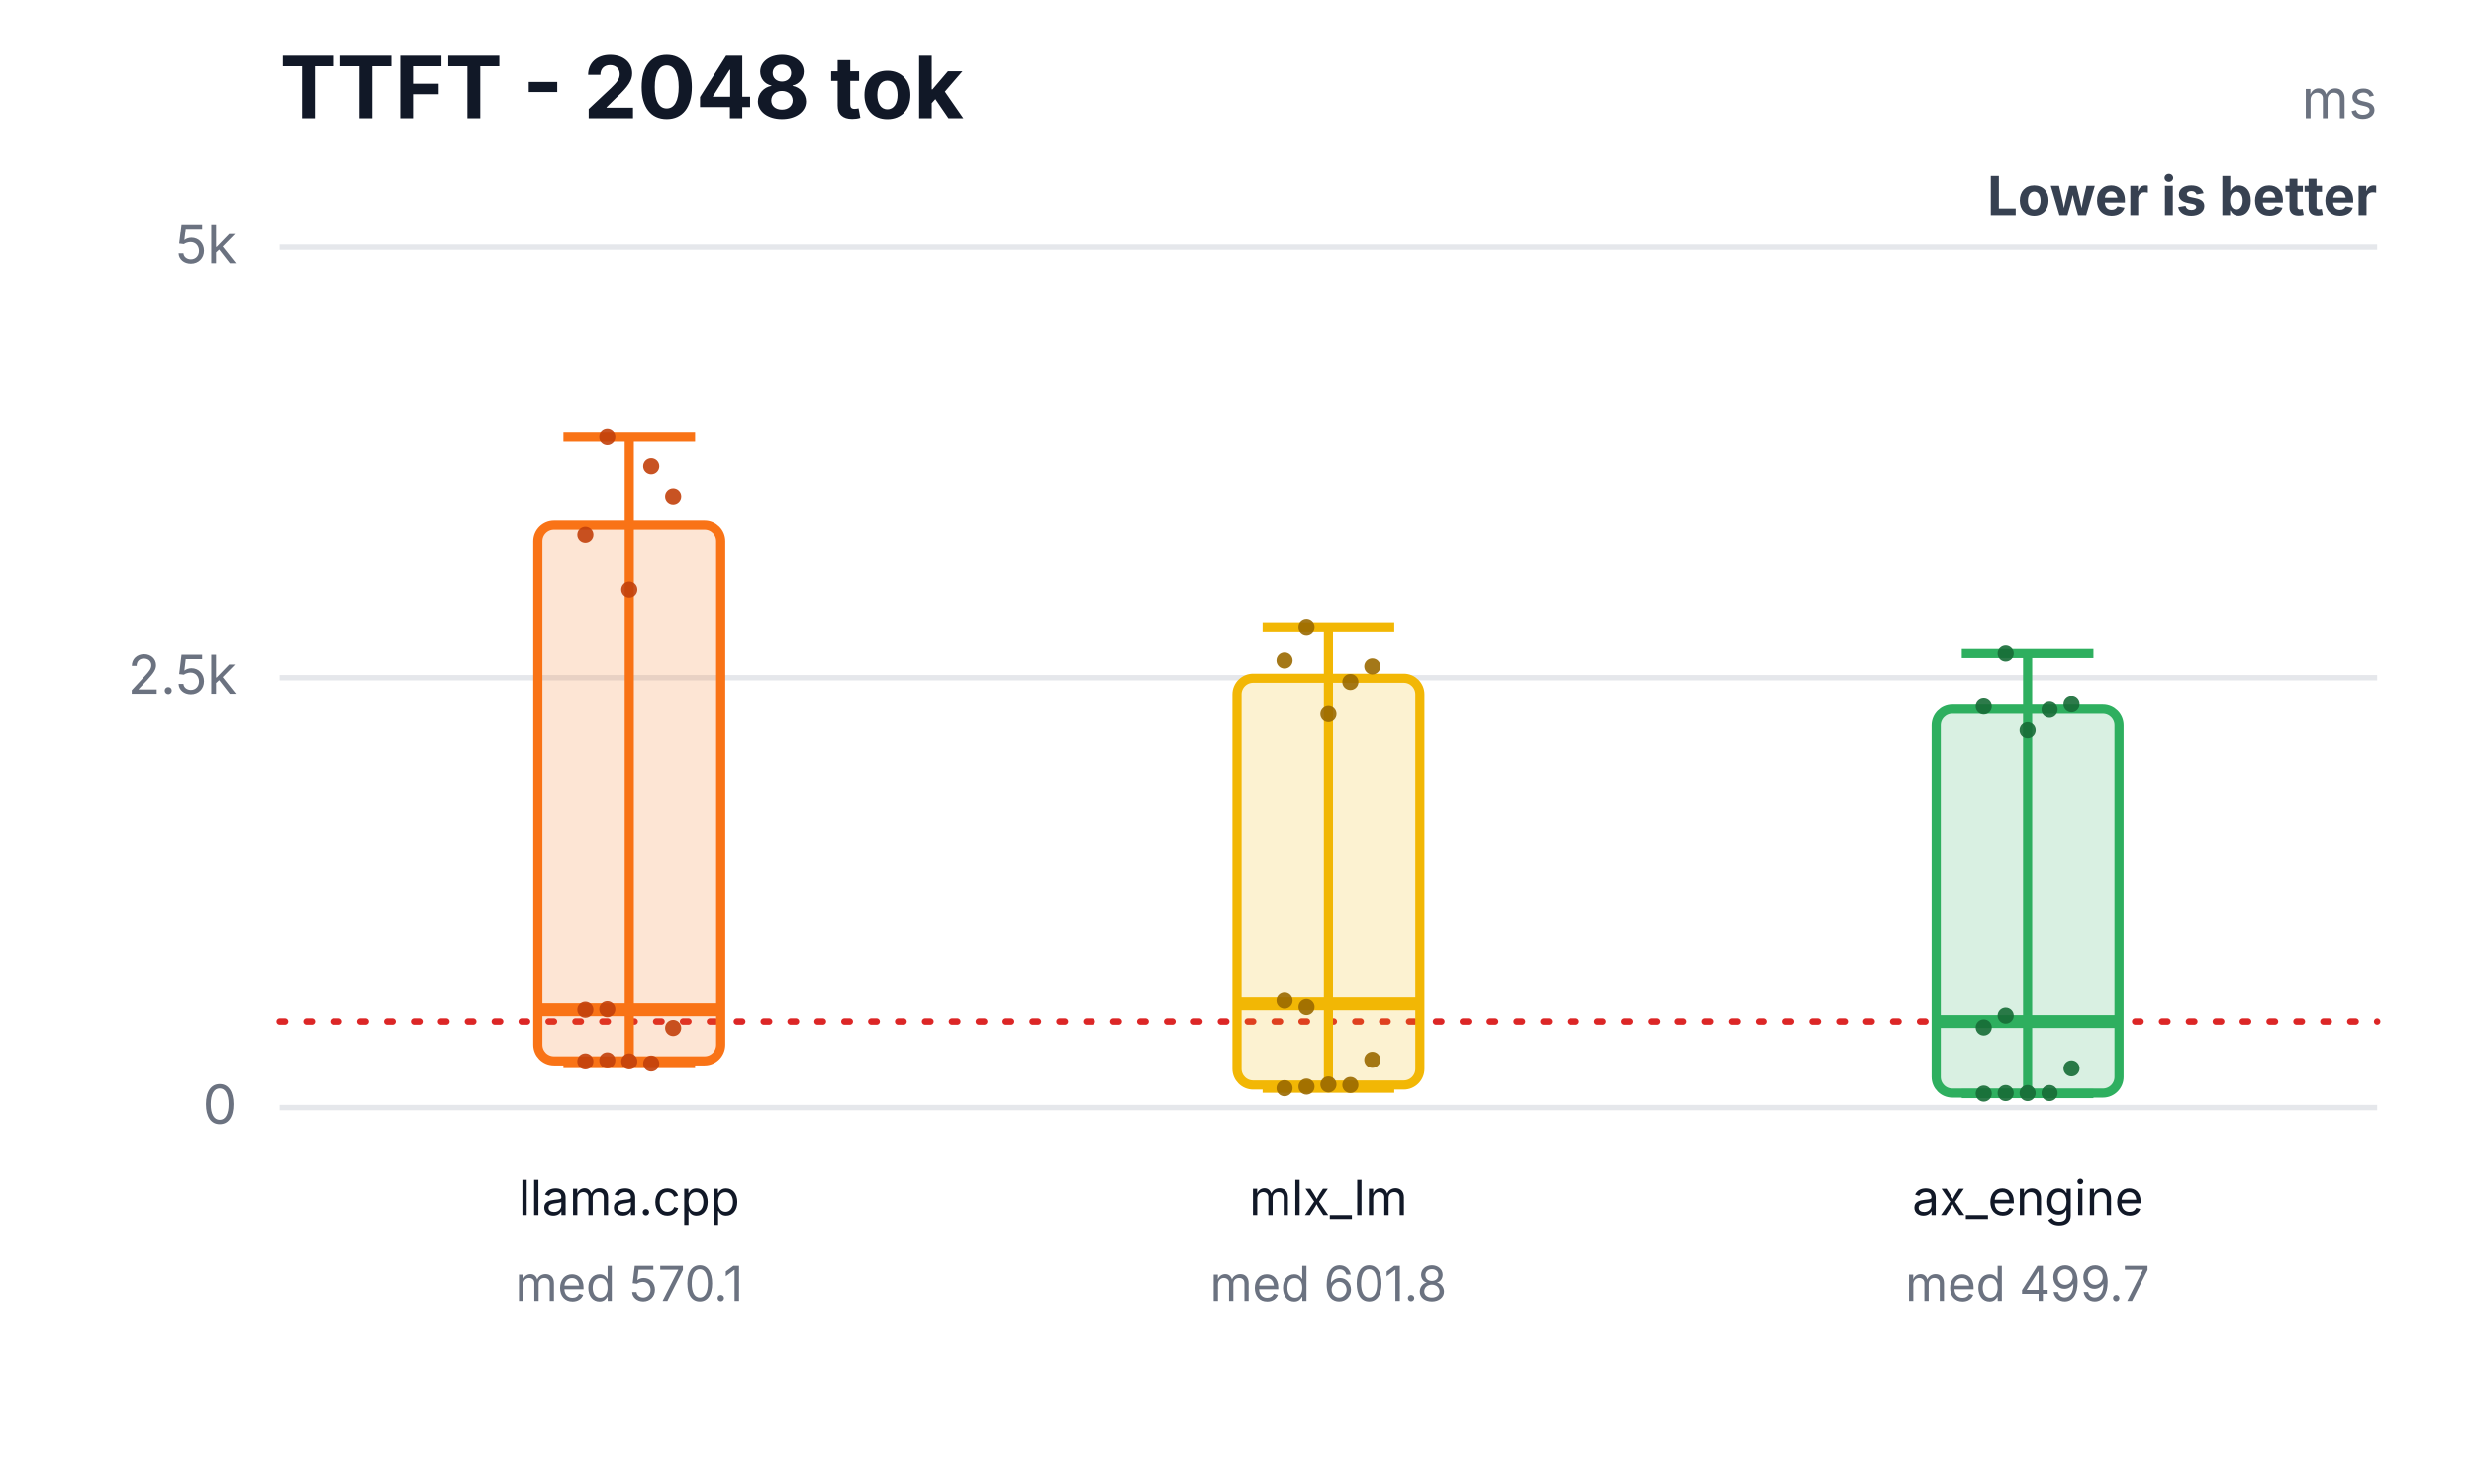
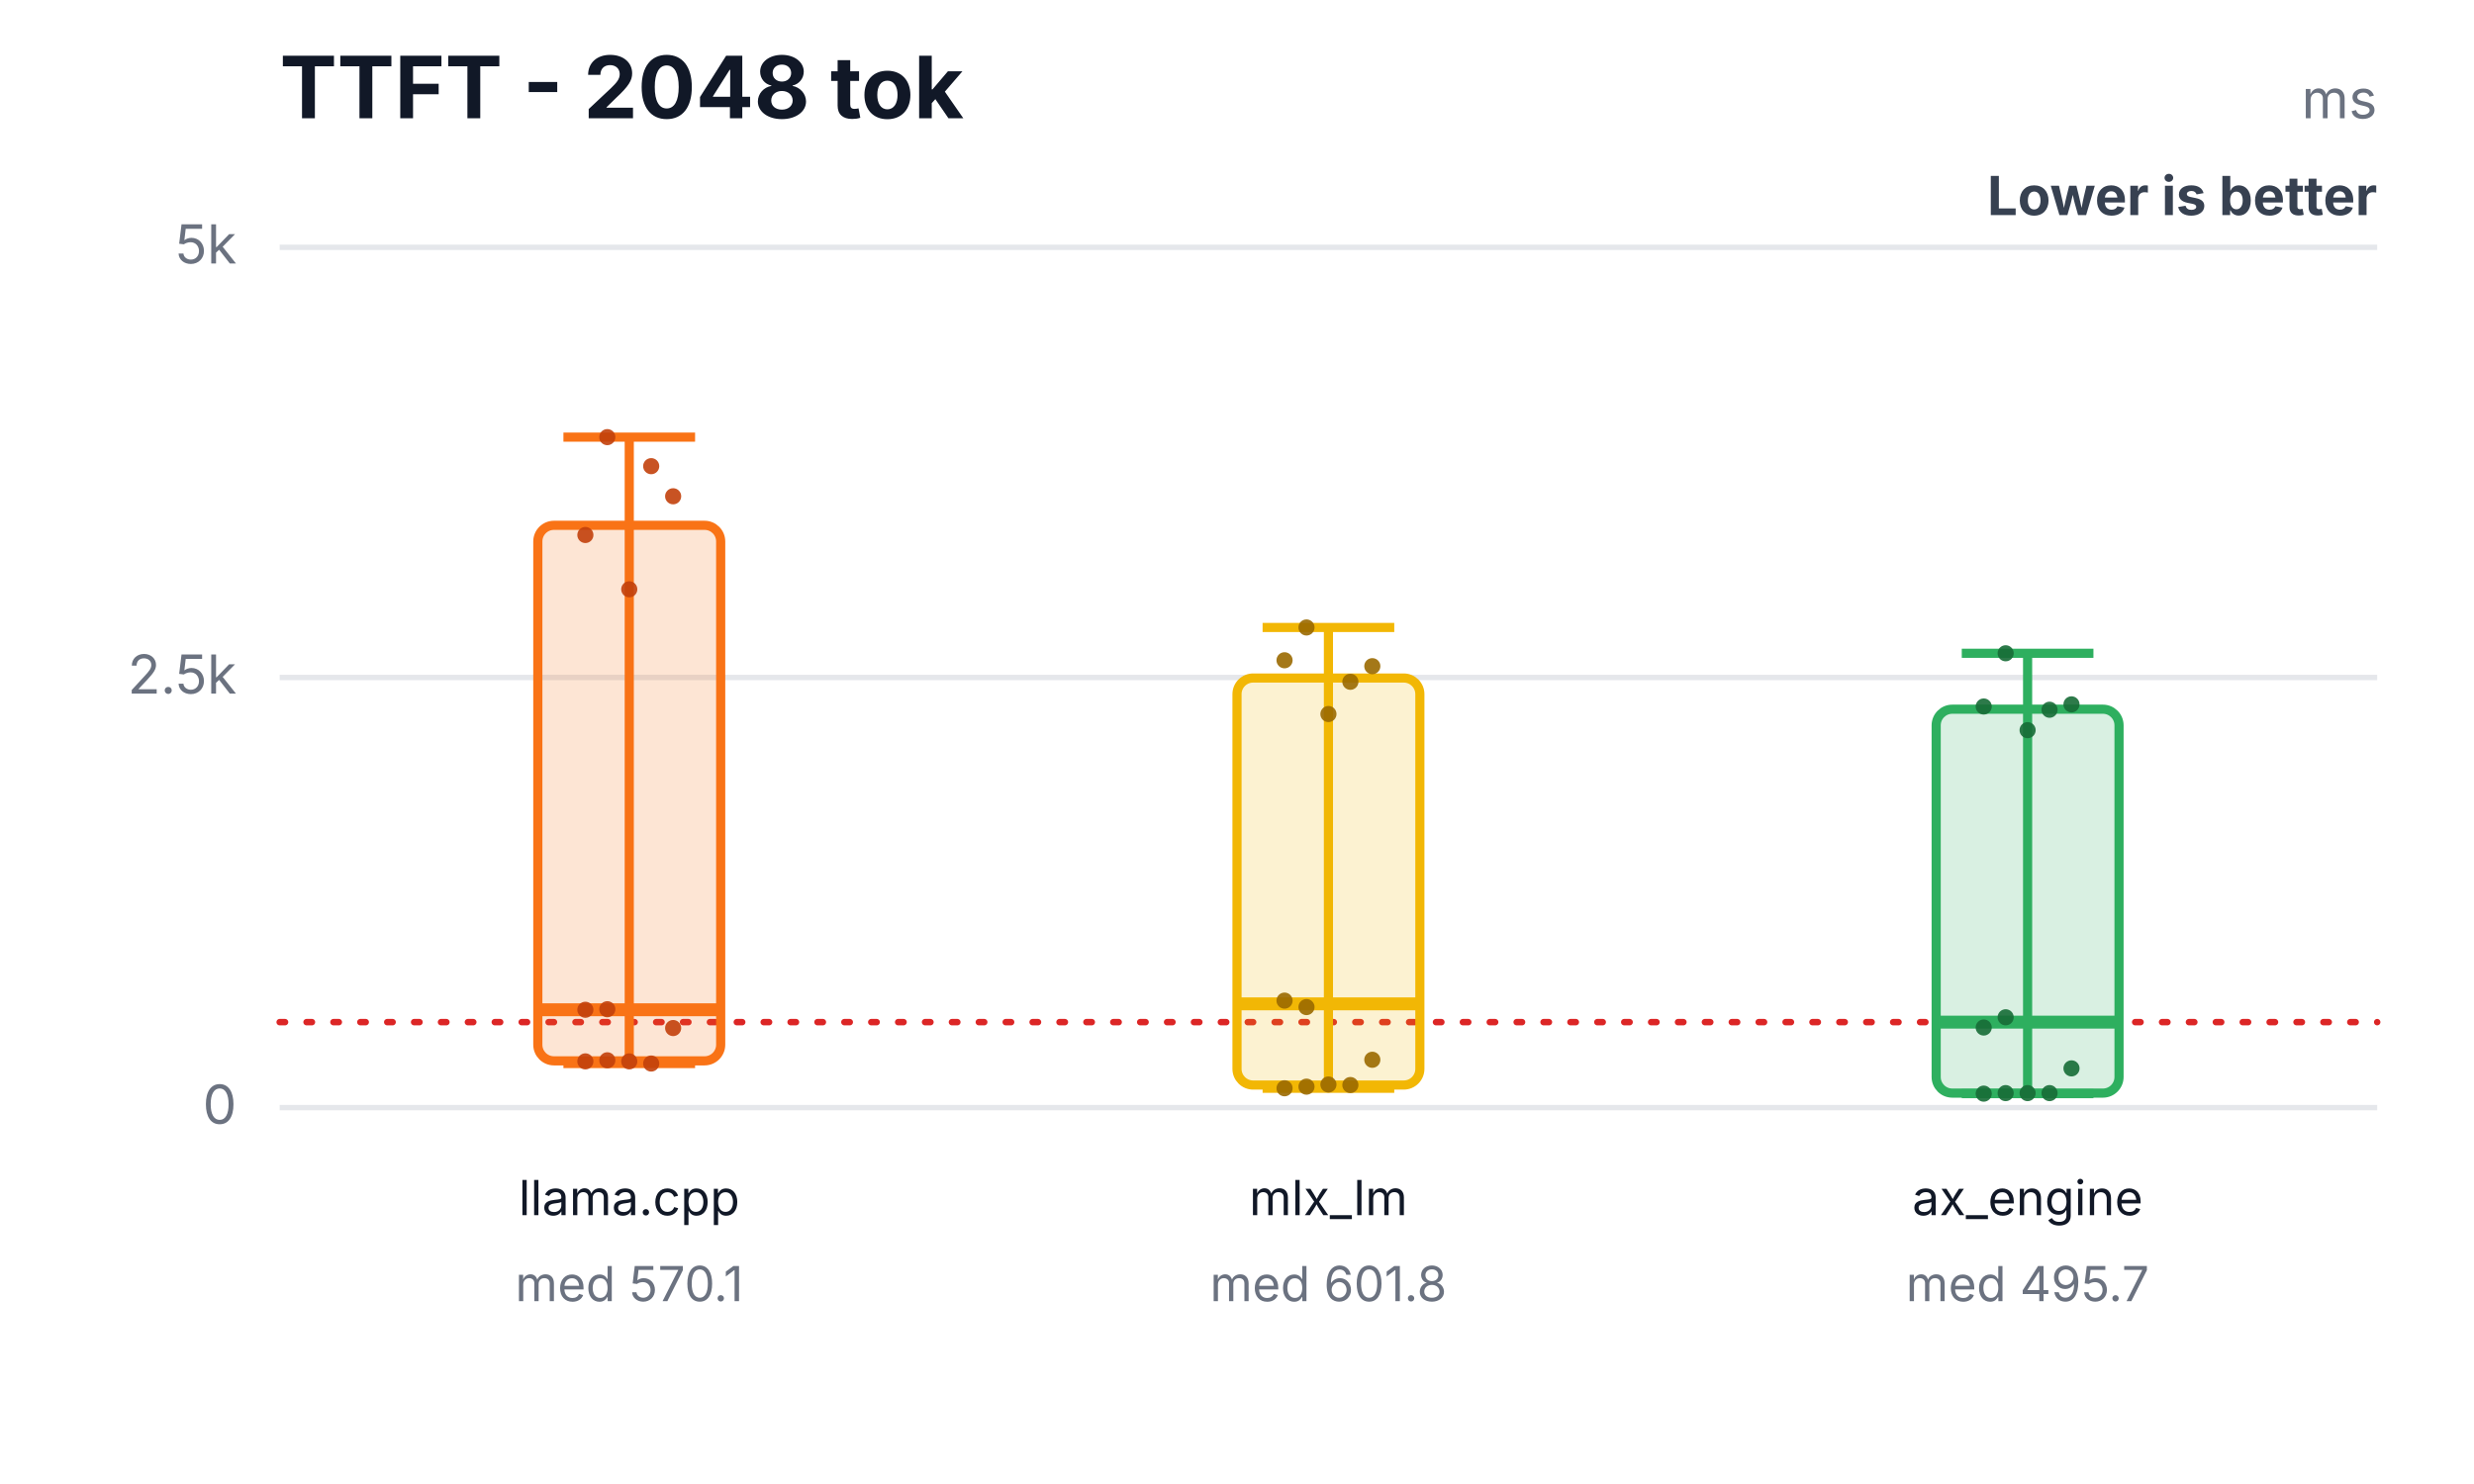
<svg xmlns="http://www.w3.org/2000/svg" width="460" height="276" viewBox="0 0 460 276" role="img" aria-labelledby="title desc">
  <rect width="460" height="276" fill="#ffffff" />
  <text x="52" y="22" font-family="Inter,Segoe UI,Arial,sans-serif" font-size="16" font-weight="700" fill="#111827">TTFT - 2048 tok</text>
  <text x="442" y="22" text-anchor="end" font-family="Inter,Segoe UI,Arial,sans-serif" font-size="10" fill="#6b7280">ms</text>
  <text x="442" y="40" text-anchor="end" font-family="Inter,Segoe UI,Arial,sans-serif" font-size="10" font-weight="700" fill="#374151">Lower is better</text>
  <line x1="52" y1="206.0" x2="442" y2="206.0" stroke="#e5e7eb" stroke-width="1" />
  <text x="44" y="209.0" text-anchor="end" font-family="Inter,Segoe UI,Arial,sans-serif" font-size="10" fill="#6b7280">0</text>
  <line x1="52" y1="126.0" x2="442" y2="126.0" stroke="#e5e7eb" stroke-width="1" />
  <text x="44" y="129.0" text-anchor="end" font-family="Inter,Segoe UI,Arial,sans-serif" font-size="10" fill="#6b7280">2.5k</text>
  <line x1="52" y1="46.0" x2="442" y2="46.0" stroke="#e5e7eb" stroke-width="1" />
  <text x="44" y="49.0" text-anchor="end" font-family="Inter,Segoe UI,Arial,sans-serif" font-size="10" fill="#6b7280">5k</text>
-   <line x1="52" y1="190.0" x2="442" y2="190.0" stroke="#dc2626" stroke-width="1.2" stroke-dasharray="1 4" stroke-linecap="round" />
+   <line x1="52" y1="190.1" x2="442" y2="190.1" stroke="#dc2626" stroke-width="1.2" stroke-dasharray="1 4" stroke-linecap="round" />
  <line x1="117" y1="81.3" x2="117" y2="197.8" stroke="#f97316" stroke-width="1.7" />
  <line x1="104.76" y1="81.3" x2="129.24" y2="81.3" stroke="#f97316" stroke-width="1.7" />
  <line x1="104.76" y1="197.8" x2="129.24" y2="197.8" stroke="#f97316" stroke-width="1.7" />
  <rect x="100" y="97.7" width="34" height="99.6" rx="3" fill="#f97316" fill-opacity="0.18" stroke="#f97316" stroke-width="1.7" />
  <line x1="100" y1="187.8" x2="134" y2="187.8" stroke="#f97316" stroke-width="2.4" />
  <text x="117" y="226" text-anchor="middle" font-family="Inter,Segoe UI,Arial,sans-serif" font-size="9" fill="#111827">llama.cpp</text>
  <text x="117" y="242" text-anchor="middle" font-family="Inter,Segoe UI,Arial,sans-serif" font-size="9" fill="#6b7280">med 570.1</text>
  <circle cx="108.84" cy="197.4" r="1.5" fill="#c2410c" fill-opacity="0.9" />
  <circle cx="112.92" cy="197.2" r="1.5" fill="#c2410c" fill-opacity="0.9" />
  <circle cx="117" cy="197.4" r="1.5" fill="#c2410c" fill-opacity="0.9" />
  <circle cx="121.08" cy="197.8" r="1.5" fill="#c2410c" fill-opacity="0.9" />
  <circle cx="125.16" cy="191.2" r="1.5" fill="#c2410c" fill-opacity="0.9" />
  <circle cx="108.84" cy="187.8" r="1.5" fill="#c2410c" fill-opacity="0.9" />
  <circle cx="112.92" cy="81.3" r="1.5" fill="#c2410c" fill-opacity="0.9" />
  <circle cx="117" cy="109.6" r="1.5" fill="#c2410c" fill-opacity="0.9" />
  <circle cx="121.08" cy="86.7" r="1.5" fill="#c2410c" fill-opacity="0.9" />
  <circle cx="125.16" cy="92.3" r="1.5" fill="#c2410c" fill-opacity="0.9" />
  <circle cx="108.84" cy="99.5" r="1.5" fill="#c2410c" fill-opacity="0.9" />
  <circle cx="112.92" cy="187.7" r="1.5" fill="#c2410c" fill-opacity="0.9" />
  <line x1="247" y1="116.7" x2="247" y2="202.4" stroke="#f2b705" stroke-width="1.7" />
  <line x1="234.76" y1="116.7" x2="259.24" y2="116.7" stroke="#f2b705" stroke-width="1.7" />
  <line x1="234.76" y1="202.4" x2="259.24" y2="202.4" stroke="#f2b705" stroke-width="1.7" />
  <rect x="230" y="126.1" width="34" height="75.7" rx="3" fill="#f2b705" fill-opacity="0.18" stroke="#f2b705" stroke-width="1.7" />
  <line x1="230" y1="186.7" x2="264" y2="186.7" stroke="#f2b705" stroke-width="2.4" />
  <text x="247" y="226" text-anchor="middle" font-family="Inter,Segoe UI,Arial,sans-serif" font-size="9" fill="#111827">mlx_lm</text>
  <text x="247" y="242" text-anchor="middle" font-family="Inter,Segoe UI,Arial,sans-serif" font-size="9" fill="#6b7280">med 601.8</text>
  <circle cx="238.84" cy="202.4" r="1.5" fill="#9a6a00" fill-opacity="0.9" />
  <circle cx="242.92" cy="202.1" r="1.5" fill="#9a6a00" fill-opacity="0.9" />
  <circle cx="247" cy="201.7" r="1.5" fill="#9a6a00" fill-opacity="0.9" />
  <circle cx="251.08" cy="201.8" r="1.5" fill="#9a6a00" fill-opacity="0.9" />
  <circle cx="255.16" cy="197.1" r="1.5" fill="#9a6a00" fill-opacity="0.9" />
  <circle cx="238.84" cy="186.1" r="1.5" fill="#9a6a00" fill-opacity="0.9" />
  <circle cx="242.92" cy="116.7" r="1.5" fill="#9a6a00" fill-opacity="0.9" />
  <circle cx="247" cy="132.8" r="1.5" fill="#9a6a00" fill-opacity="0.9" />
  <circle cx="251.08" cy="126.8" r="1.5" fill="#9a6a00" fill-opacity="0.9" />
  <circle cx="255.16" cy="123.9" r="1.5" fill="#9a6a00" fill-opacity="0.9" />
  <circle cx="238.84" cy="122.8" r="1.5" fill="#9a6a00" fill-opacity="0.9" />
  <circle cx="242.92" cy="187.3" r="1.5" fill="#9a6a00" fill-opacity="0.9" />
  <line x1="377" y1="121.5" x2="377" y2="203.4" stroke="#2eaf5f" stroke-width="1.7" />
  <line x1="364.76" y1="121.5" x2="389.24" y2="121.5" stroke="#2eaf5f" stroke-width="1.7" />
  <line x1="364.76" y1="203.4" x2="389.24" y2="203.4" stroke="#2eaf5f" stroke-width="1.7" />
  <rect x="360" y="131.9" width="34" height="71.4" rx="3" fill="#2eaf5f" fill-opacity="0.18" stroke="#2eaf5f" stroke-width="1.7" />
-   <line x1="360" y1="190.0" x2="394" y2="190.0" stroke="#2eaf5f" stroke-width="2.4" />
+   <line x1="360" y1="190.1" x2="394" y2="190.1" stroke="#2eaf5f" stroke-width="2.4" />
  <text x="377" y="226" text-anchor="middle" font-family="Inter,Segoe UI,Arial,sans-serif" font-size="9" fill="#111827">ax_engine</text>
-   <text x="377" y="242" text-anchor="middle" font-family="Inter,Segoe UI,Arial,sans-serif" font-size="9" fill="#6b7280">med 499.7</text>
+   <text x="377" y="242" text-anchor="middle" font-family="Inter,Segoe UI,Arial,sans-serif" font-size="9" fill="#6b7280">med 495.7</text>
  <circle cx="368.84" cy="203.4" r="1.5" fill="#176c37" fill-opacity="0.9" />
  <circle cx="372.92" cy="203.3" r="1.5" fill="#176c37" fill-opacity="0.9" />
  <circle cx="377" cy="203.3" r="1.5" fill="#176c37" fill-opacity="0.9" />
  <circle cx="381.08" cy="203.3" r="1.5" fill="#176c37" fill-opacity="0.9" />
  <circle cx="385.16" cy="198.7" r="1.5" fill="#176c37" fill-opacity="0.9" />
  <circle cx="368.84" cy="191.1" r="1.5" fill="#176c37" fill-opacity="0.9" />
  <circle cx="372.92" cy="121.5" r="1.5" fill="#176c37" fill-opacity="0.9" />
  <circle cx="377" cy="135.8" r="1.5" fill="#176c37" fill-opacity="0.9" />
  <circle cx="381.08" cy="132.0" r="1.5" fill="#176c37" fill-opacity="0.9" />
  <circle cx="385.16" cy="131.0" r="1.5" fill="#176c37" fill-opacity="0.9" />
  <circle cx="368.84" cy="131.4" r="1.5" fill="#176c37" fill-opacity="0.9" />
-   <circle cx="372.92" cy="188.9" r="1.5" fill="#176c37" fill-opacity="0.9" />
+   <circle cx="372.92" cy="189.2" r="1.5" fill="#176c37" fill-opacity="0.9" />
</svg>
